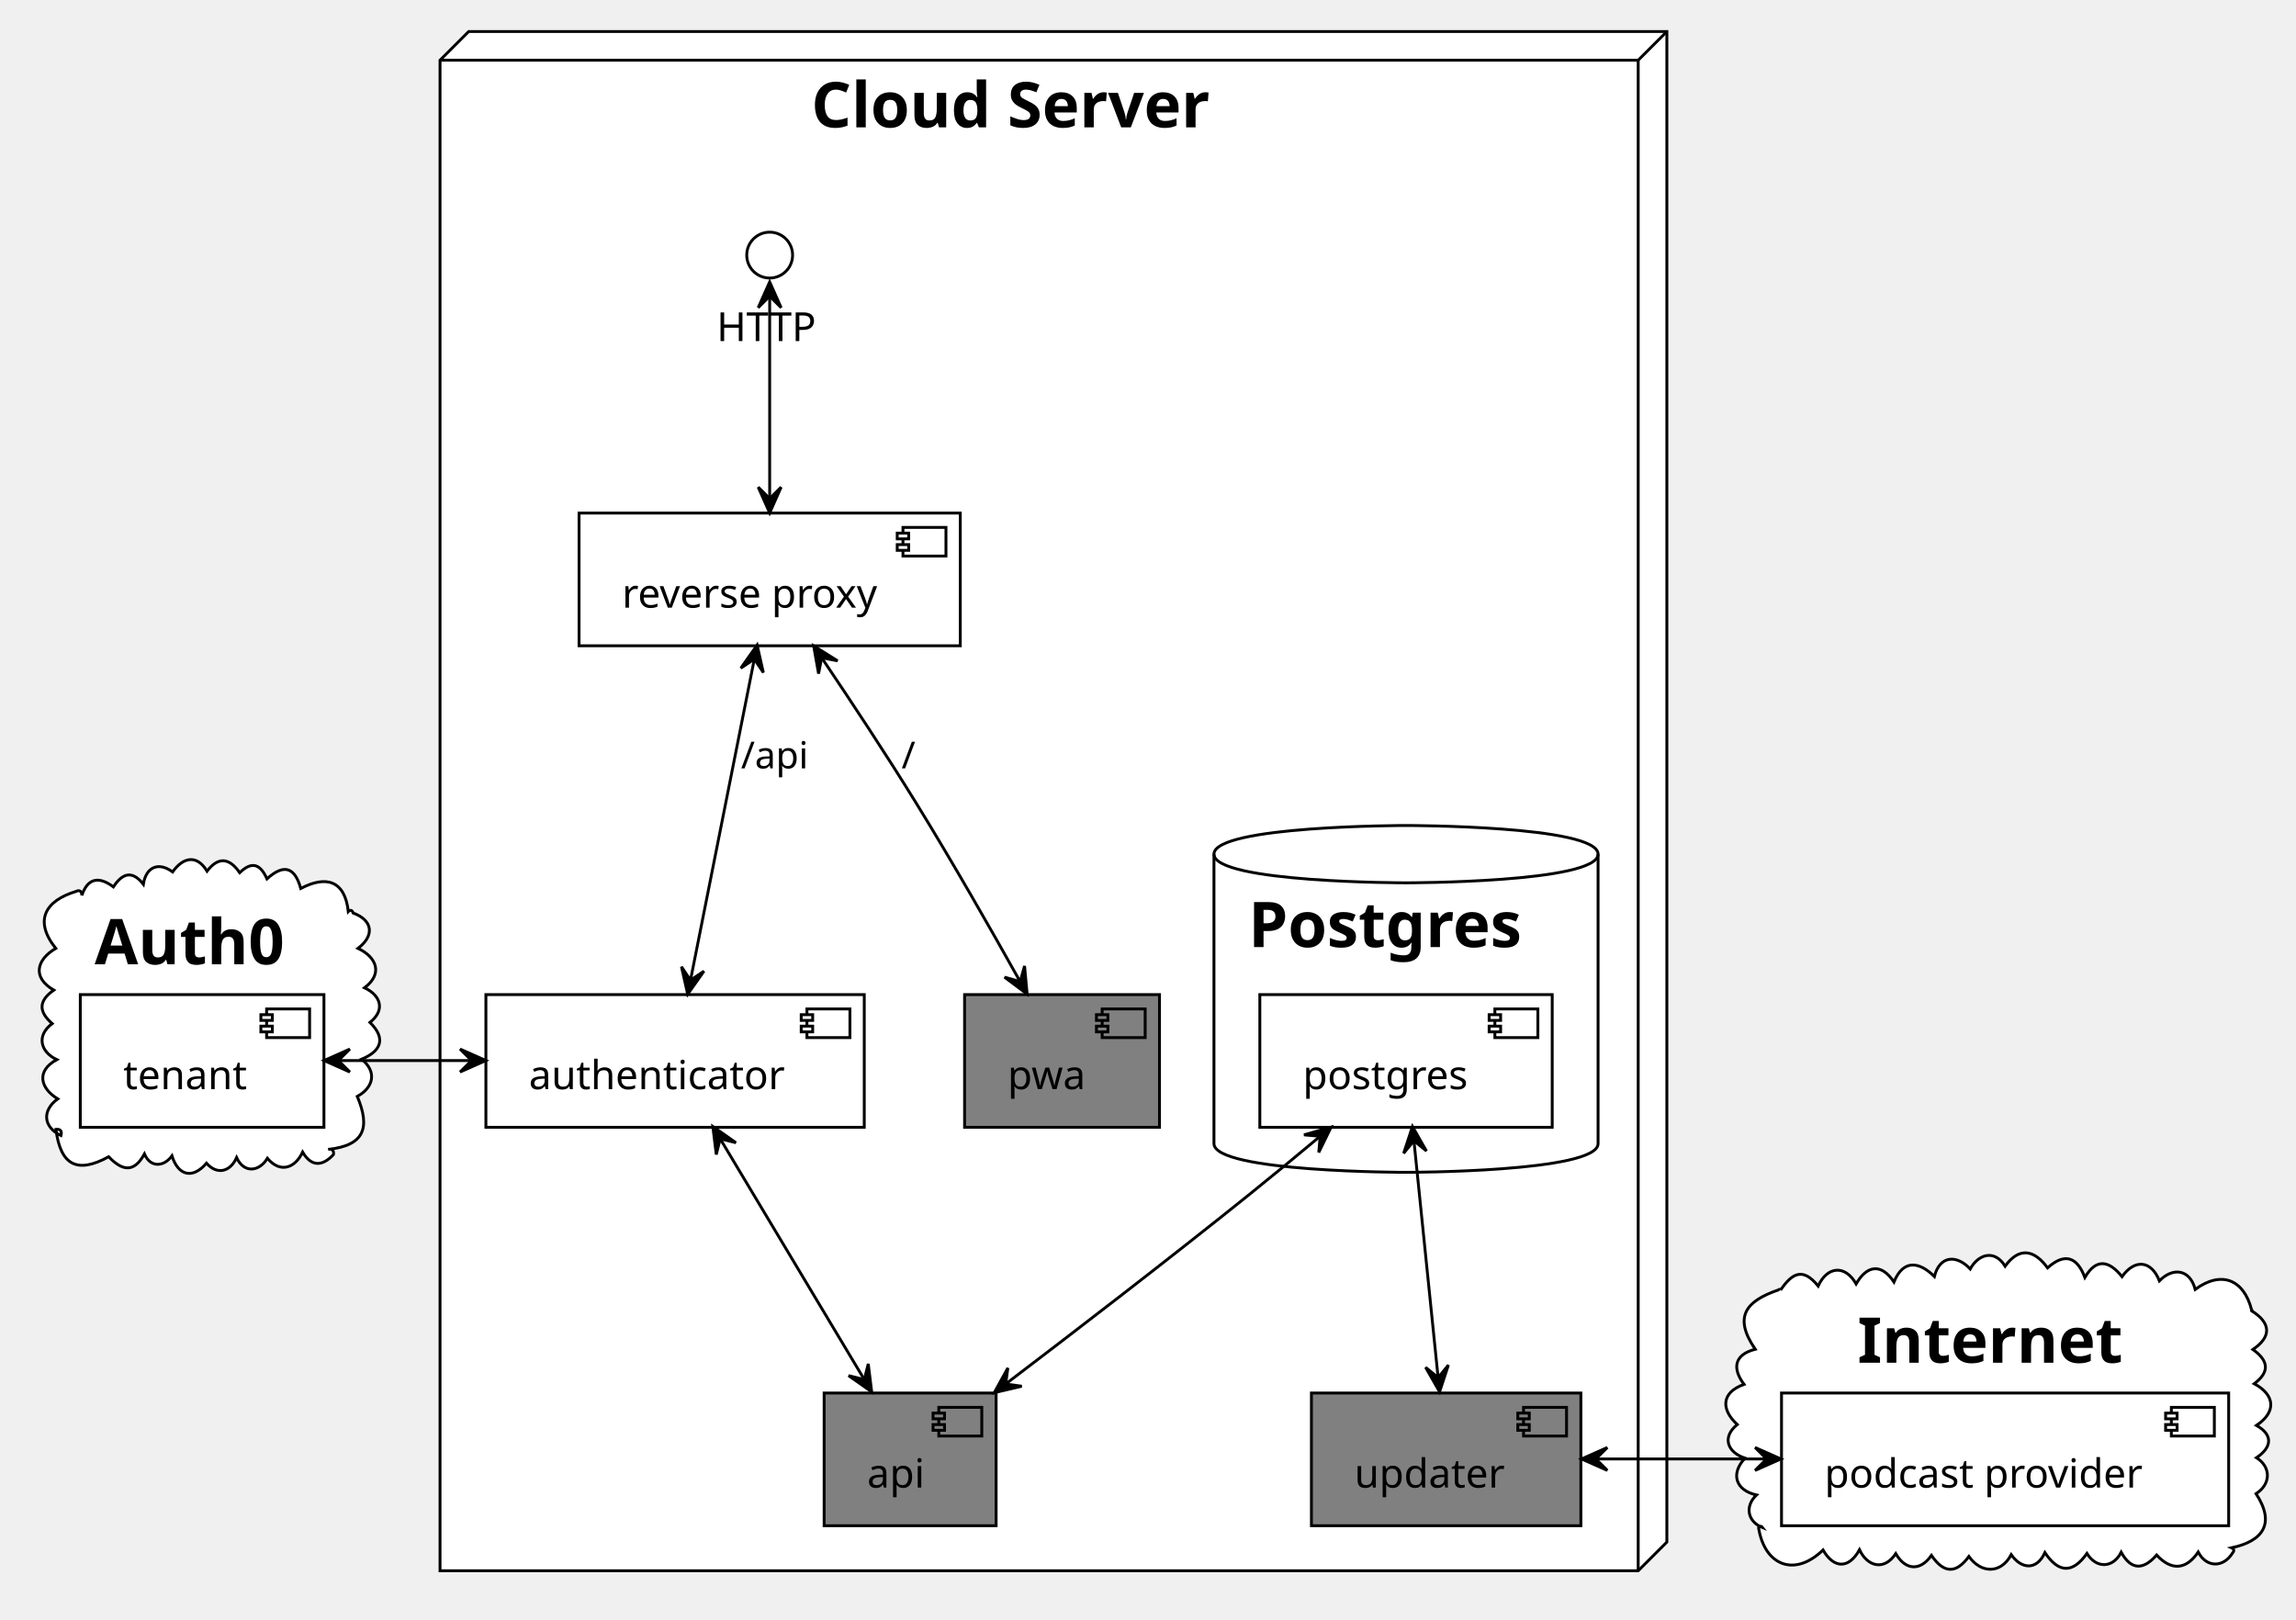
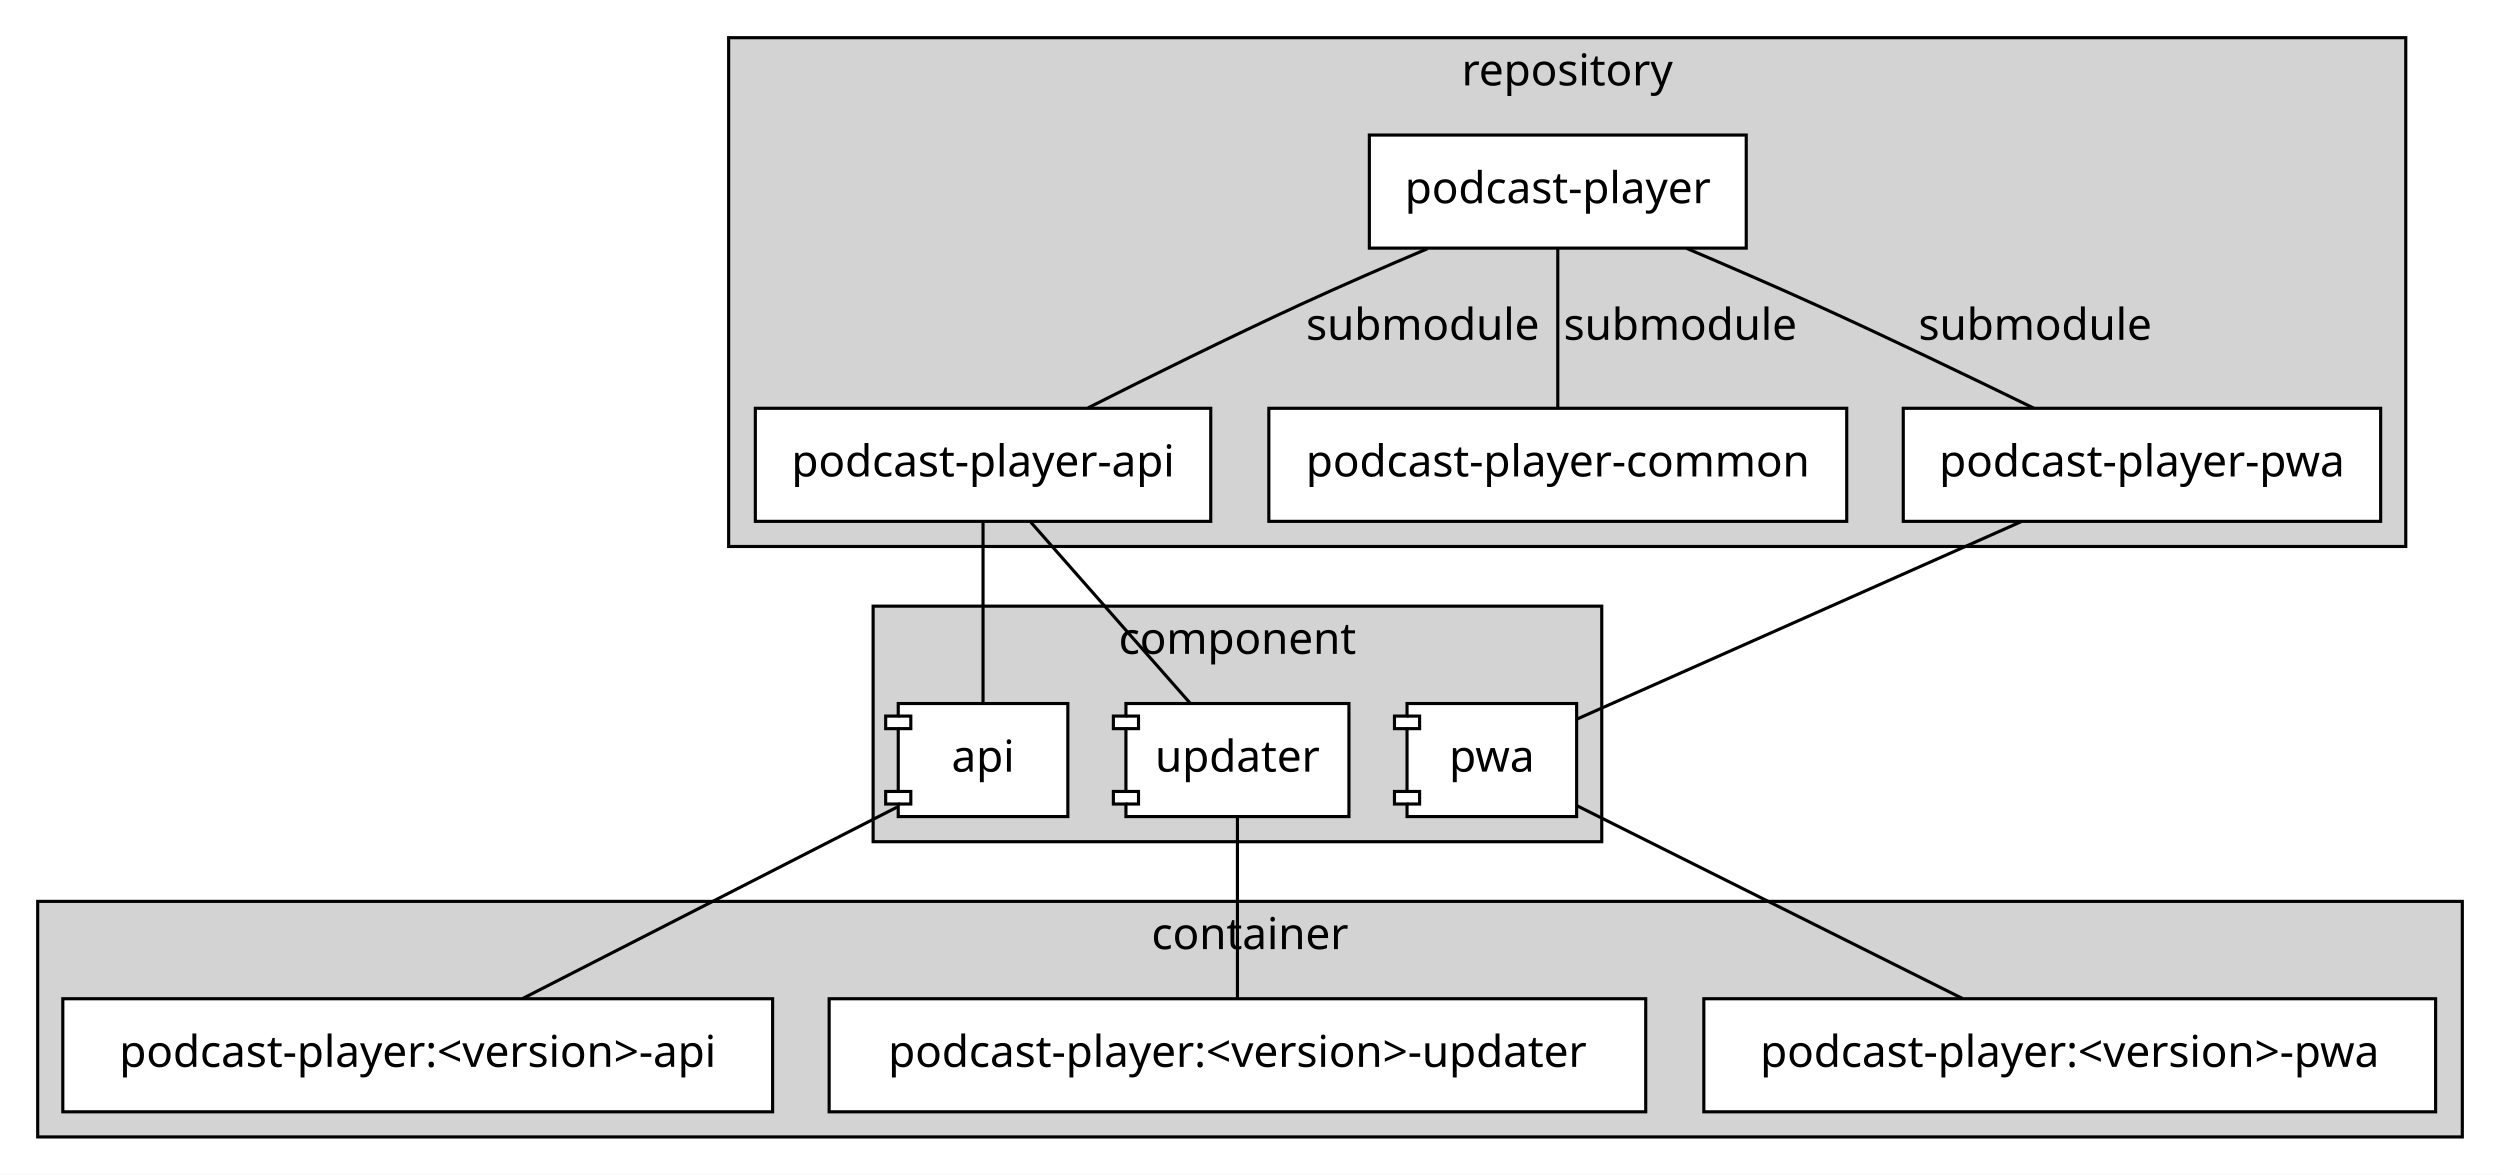
- <svg xmlns="http://www.w3.org/2000/svg" contentScriptType="application/ecmascript" contentStyleType="text/css" height="565px" preserveAspectRatio="none" style="width:801px;height:565px;background:#FFFFFF;" version="1.1" viewBox="0 0 801 565" width="801px" zoomAndPan="magnify">
-   <defs />
-   <g>
-     <polygon fill="#FFFFFF" points="153.513,21,163.513,11,581.514,11,581.514,538,571.514,548,153.513,548,153.513,21" style="stroke:#000000;stroke-width:1.0;" />
-     <line style="stroke:#000000;stroke-width:1.0;" x1="571.514" x2="581.514" y1="21" y2="11" />
-     <line style="stroke:#000000;stroke-width:1.0;" x1="153.513" x2="571.514" y1="21" y2="21" />
-     <line style="stroke:#000000;stroke-width:1.0;" x1="571.514" x2="571.514" y1="21" y2="548" />
-     <text fill="#000000" font-family="Verdana" font-size="22" font-weight="bold" lengthAdjust="spacing" textLength="161" x="283.014" y="44.421">Cloud Server</text>
-     <path d="M423.514,298 C423.514,288 490.514,288 490.514,288 C490.514,288 557.514,288 557.514,298 L557.514,399 C557.514,409 490.514,409 490.514,409 C490.514,409 423.514,409 423.514,399 L423.514,298 " fill="#FFFFFF" style="stroke:#000000;stroke-width:1.0;" />
-     <path d="M423.514,298 C423.514,308 490.514,308 490.514,308 C490.514,308 557.514,308 557.514,298 " fill="none" style="stroke:#000000;stroke-width:1.0;" />
-     <text fill="#000000" font-family="Verdana" font-size="22" font-weight="bold" lengthAdjust="spacing" textLength="110" x="435.514" y="330.421">Postgres</text>
-     <path d="M28.551,312.412 C30.647,306.071 34.751,305.792 39.558,309.418 C42.642,304.705 46.064,303.453 50.008,308.497 C50.93,302.518 55.241,300.529 60.224,304.197 C63.681,299.274 68.529,297.8 72.233,303.929 C76.242,298.681 80.1,299.362 83.619,304.468 C87.999,300.252 90.855,301.542 93.137,306.618 C98.922,301.367 102.802,302.359 104.928,309.971 C113.668,305.372 120.3,307.053 121.513,318 C122.247,317.239 122.959,317.65 123.186,318.519 C130.216,321.126 130.655,326.495 124.887,330.865 C131.142,333.769 133.881,339.558 127.177,344.62 C132.77,347.259 134.573,352.33 129.061,356.702 C134.833,362.349 132.915,366.75 126.14,369.544 C131.657,373.88 130.288,379.464 124.645,382.512 C129.189,393.366 127.264,399.624 114.513,401 C115.871,400.603 116.602,401.612 116.317,402.832 C112.486,406.946 108.638,407.15 105.576,401.944 C102.991,407.493 97.79,409.47 93.292,404.097 C90.48,408.781 85.132,409.491 82.544,403.863 C80.418,408.694 75.849,410.124 72.027,405.815 C67.188,411.505 62.151,410.172 59.991,403.256 C57.249,407.057 52.513,407.556 50.387,402.582 C46.677,409.412 42.548,408.381 37.913,403.573 C26.744,409.693 21.075,406.346 19.514,394 C21.145,393.832 21.676,394.686 21.267,396.169 C15.007,393.186 14.619,387.389 20.145,383.373 C14.091,379.719 12.455,373.658 19.817,369.684 C14.049,366.97 12.623,361.274 18.206,357.106 C13.362,352.895 13.445,349.159 18.764,345.433 C11,340.939 12.882,334.684 19.459,330.875 C11.648,321.101 15.868,314.223 26.514,311 C27.878,310.302 28.573,311.109 28.551,312.412 " fill="#FFFFFF" style="stroke:#000000;stroke-width:1.0;" />
-     <text fill="#000000" font-family="Verdana" font-size="22" font-weight="bold" lengthAdjust="spacing" textLength="75" x="33.014" y="336.421">Auth0</text>
-     <path d="M621.188,450.084 C625.174,444.187 628.963,442.017 634.298,448.675 C637.419,441.814 643.642,441.084 647.542,447.922 C651.317,441.397 656.302,440.601 660.736,447.262 C664.078,439.131 669.706,440.254 674.841,445.349 C676.78,437.805 682.78,437.786 687.341,442.723 C690.164,437.565 695.801,435.747 699.52,441.745 C704.539,434.812 709.831,436.137 714.326,442.336 C720.288,436.985 724.609,438.447 727.343,445.676 C731.443,438.668 735.951,439.97 740.306,445.41 C744.658,439.231 750.485,439.602 753.344,446.86 C758.041,442.055 763.983,442.745 765.837,449.844 C774.877,443.208 782.784,446.284 785.514,457 C785.729,457.076 785.763,457.199 785.618,457.376 C792.193,461.539 792.613,466.297 785.969,470.807 C791.295,474.625 792.072,478.506 786.436,482.752 C793.743,486.67 794.219,492.635 787.2,497.305 C793.317,500.723 792.39,505.135 787.21,508.563 C792.465,511.908 792.165,517.896 787.059,521.116 C793.891,531.541 789.523,537.649 778.514,540 C779.443,540.402 779.528,541.047 778.884,541.778 C775.707,546.962 769.798,547.029 766.879,541.489 C762.613,547.781 757.466,548.005 752.365,542.519 C747.91,547.667 743.562,548.012 740.023,541.546 C737.132,547.188 731.343,547.277 728.063,541.971 C723.011,549.102 718.162,548.769 713.401,541.672 C710.54,547.958 705.206,547.5 701.651,542.386 C698.026,549.235 691.056,548.928 686.886,543.016 C682.294,549.271 678.044,548.848 673.816,542.634 C669.903,548.263 664.723,547.847 661.371,542.024 C657.335,548.144 651.473,546.57 648.72,540.673 C645.016,547.395 639.793,547.33 635.995,540.764 C626.048,550.408 615.58,546.172 613.514,533 C614.004,532.281 614.518,532.346 615.005,533.005 C609.627,530.919 608.6,525.515 612.779,521.57 C605.511,519.938 603.62,514.22 608.771,508.716 C602.834,506.782 600.47,501.566 606.079,496.983 C600.41,491.818 600.358,485.824 608.443,482.979 C604.246,477.402 604.989,472.612 612.355,470.726 C604.524,459.305 609.189,453.881 620.514,450 C620.737,449.727 621.046,449.703 621.188,450.084 " fill="#FFFFFF" style="stroke:#000000;stroke-width:1.0;" />
-     <text fill="#000000" font-family="Verdana" font-size="22" font-weight="bold" lengthAdjust="spacing" textLength="103" x="648.014" y="475.421">Internet</text>
-     <ellipse cx="268.514" cy="89" fill="#FFFFFF" rx="8" ry="8" style="stroke:#000000;stroke-width:1.0;" />
-     <text fill="#000000" font-family="Verdana" font-size="14" lengthAdjust="spacing" textLength="37" x="250.013" y="118.995">HTTP</text>
-     <rect fill="#FFFFFF" height="46.297" style="stroke:#000000;stroke-width:1.0;" width="133" x="202.013" y="179" />
-     <rect fill="#FFFFFF" height="10" style="stroke:#000000;stroke-width:1.0;" width="15" x="315.014" y="184" />
-     <rect fill="#FFFFFF" height="2" style="stroke:#000000;stroke-width:1.0;" width="4" x="313.014" y="186" />
-     <rect fill="#FFFFFF" height="2" style="stroke:#000000;stroke-width:1.0;" width="4" x="313.014" y="190" />
-     <text fill="#000000" font-family="Verdana" font-size="14" lengthAdjust="spacing" textLength="93" x="217.013" y="211.995">reverse proxy</text>
-     <rect fill="#808080" height="46.297" style="stroke:#000000;stroke-width:1.0;" width="68" x="336.514" y="347" />
-     <rect fill="#808080" height="10" style="stroke:#000000;stroke-width:1.0;" width="15" x="384.514" y="352" />
-     <rect fill="#808080" height="2" style="stroke:#000000;stroke-width:1.0;" width="4" x="382.514" y="354" />
-     <rect fill="#808080" height="2" style="stroke:#000000;stroke-width:1.0;" width="4" x="382.514" y="358" />
-     <text fill="#000000" font-family="Verdana" font-size="14" lengthAdjust="spacing" textLength="28" x="351.514" y="379.995">pwa</text>
-     <rect fill="#FFFFFF" height="46.297" style="stroke:#000000;stroke-width:1.0;" width="132" x="169.513" y="347" />
-     <rect fill="#FFFFFF" height="10" style="stroke:#000000;stroke-width:1.0;" width="15" x="281.514" y="352" />
-     <rect fill="#FFFFFF" height="2" style="stroke:#000000;stroke-width:1.0;" width="4" x="279.514" y="354" />
-     <rect fill="#FFFFFF" height="2" style="stroke:#000000;stroke-width:1.0;" width="4" x="279.514" y="358" />
-     <text fill="#000000" font-family="Verdana" font-size="14" lengthAdjust="spacing" textLength="92" x="184.513" y="379.995">authenticator</text>
-     <rect fill="#808080" height="46.297" style="stroke:#000000;stroke-width:1.0;" width="60" x="287.514" y="486" />
-     <rect fill="#808080" height="10" style="stroke:#000000;stroke-width:1.0;" width="15" x="327.514" y="491" />
-     <rect fill="#808080" height="2" style="stroke:#000000;stroke-width:1.0;" width="4" x="325.514" y="493" />
-     <rect fill="#808080" height="2" style="stroke:#000000;stroke-width:1.0;" width="4" x="325.514" y="497" />
-     <text fill="#000000" font-family="Verdana" font-size="14" lengthAdjust="spacing" textLength="20" x="302.514" y="518.995">api</text>
-     <rect fill="#808080" height="46.297" style="stroke:#000000;stroke-width:1.0;" width="94" x="457.514" y="486" />
-     <rect fill="#808080" height="10" style="stroke:#000000;stroke-width:1.0;" width="15" x="531.514" y="491" />
-     <rect fill="#808080" height="2" style="stroke:#000000;stroke-width:1.0;" width="4" x="529.514" y="493" />
-     <rect fill="#808080" height="2" style="stroke:#000000;stroke-width:1.0;" width="4" x="529.514" y="497" />
-     <text fill="#000000" font-family="Verdana" font-size="14" lengthAdjust="spacing" textLength="54" x="472.514" y="518.995">updater</text>
-     <rect fill="#FFFFFF" height="46.297" style="stroke:#000000;stroke-width:1.0;" width="102" x="439.514" y="347" />
-     <rect fill="#FFFFFF" height="10" style="stroke:#000000;stroke-width:1.0;" width="15" x="521.514" y="352" />
-     <rect fill="#FFFFFF" height="2" style="stroke:#000000;stroke-width:1.0;" width="4" x="519.514" y="354" />
-     <rect fill="#FFFFFF" height="2" style="stroke:#000000;stroke-width:1.0;" width="4" x="519.514" y="358" />
-     <text fill="#000000" font-family="Verdana" font-size="14" lengthAdjust="spacing" textLength="62" x="454.514" y="379.995">postgres</text>
-     <rect fill="#FFFFFF" height="46.297" style="stroke:#000000;stroke-width:1.0;" width="85" x="28.014" y="347" />
-     <rect fill="#FFFFFF" height="10" style="stroke:#000000;stroke-width:1.0;" width="15" x="93.013" y="352" />
-     <rect fill="#FFFFFF" height="2" style="stroke:#000000;stroke-width:1.0;" width="4" x="91.013" y="354" />
-     <rect fill="#FFFFFF" height="2" style="stroke:#000000;stroke-width:1.0;" width="4" x="91.013" y="358" />
-     <text fill="#000000" font-family="Verdana" font-size="14" lengthAdjust="spacing" textLength="45" x="43.014" y="379.995">tenant</text>
-     <rect fill="#FFFFFF" height="46.297" style="stroke:#000000;stroke-width:1.0;" width="156" x="621.514" y="486" />
-     <rect fill="#FFFFFF" height="10" style="stroke:#000000;stroke-width:1.0;" width="15" x="757.514" y="491" />
-     <rect fill="#FFFFFF" height="2" style="stroke:#000000;stroke-width:1.0;" width="4" x="755.514" y="493" />
-     <rect fill="#FFFFFF" height="2" style="stroke:#000000;stroke-width:1.0;" width="4" x="755.514" y="497" />
-     <text fill="#000000" font-family="Verdana" font-size="14" lengthAdjust="spacing" textLength="116" x="636.514" y="518.995">podcast provider</text>
-     <path d="M460.493,396.47 C452.433,403.21 443.683,410.43 435.514,417 C407.293,439.67 374.673,464.74 350.894,482.81 " fill="none" id="postgres-api" style="stroke:#000000;stroke-width:1.0;" />
-     <polygon fill="#000000" points="346.863,485.88,356.45,483.62,350.845,482.855,351.609,477.25,346.863,485.88" style="stroke:#000000;stroke-width:1.0;" />
-     <polygon fill="#000000" points="464.394,393.21,454.929,395.933,460.564,396.425,460.073,402.06,464.394,393.21" style="stroke:#000000;stroke-width:1.0;" />
-     <path d="M493.303,398.28 C495.733,422.08 499.243,456.45 501.683,480.35 " fill="none" id="postgres-updater" style="stroke:#000000;stroke-width:1.0;" />
-     <polygon fill="#000000" points="502.224,485.59,505.303,476.235,501.723,480.615,497.343,477.036,502.224,485.59" style="stroke:#000000;stroke-width:1.0;" />
-     <polygon fill="#000000" points="492.764,393.01,489.684,402.365,493.264,397.985,497.644,401.565,492.764,393.01" style="stroke:#000000;stroke-width:1.0;" />
-     <path d="M118.344,370 C133.663,370 148.983,370 164.304,370 " fill="none" id="tenant-authenticator" style="stroke:#000000;stroke-width:1.0;" />
-     <polygon fill="#000000" points="169.504,370,160.504,366,164.504,370,160.504,374,169.504,370" style="stroke:#000000;stroke-width:1.0;" />
-     <polygon fill="#000000" points="113.053,370,122.053,374,118.053,370,122.053,366,113.053,370" style="stroke:#000000;stroke-width:1.0;" />
-     <path d="M268.514,103.66 C268.514,121.06 268.514,151.55 268.514,173.78 " fill="none" id="HTTP-reverse proxy" style="stroke:#000000;stroke-width:1.0;" />
-     <polygon fill="#000000" points="268.514,178.95,272.514,169.95,268.514,173.95,264.514,169.95,268.514,178.95" style="stroke:#000000;stroke-width:1.0;" />
-     <polygon fill="#000000" points="268.514,98.34,264.514,107.34,268.514,103.34,272.514,107.34,268.514,98.34" style="stroke:#000000;stroke-width:1.0;" />
-     <path d="M263.134,230.08 C257.014,260.86 247.073,310.83 240.944,341.71 " fill="none" id="reverse proxy-authenticator" style="stroke:#000000;stroke-width:1.0;" />
-     <polygon fill="#000000" points="239.913,346.87,245.587,338.82,240.886,341.966,237.74,337.264,239.913,346.87" style="stroke:#000000;stroke-width:1.0;" />
-     <polygon fill="#000000" points="264.134,225.04,258.46,233.09,263.161,229.945,266.307,234.646,264.134,225.04" style="stroke:#000000;stroke-width:1.0;" />
-     <text fill="#000000" font-family="Verdana" font-size="13" lengthAdjust="spacing" textLength="23" x="258.514" y="268.067">/api</text>
-     <path d="M251.263,397.32 C265.693,421.43 286.954,456.94 301.474,481.2 " fill="none" id="authenticator-api" style="stroke:#000000;stroke-width:1.0;" />
-     <polygon fill="#000000" points="304.103,485.59,302.903,475.815,301.531,481.303,296.043,479.93,304.103,485.59" style="stroke:#000000;stroke-width:1.0;" />
-     <polygon fill="#000000" points="248.684,393.01,249.884,402.785,251.256,397.298,256.744,398.67,248.684,393.01" style="stroke:#000000;stroke-width:1.0;" />
-     <path d="M286.844,229.75 C296.753,244.44 309.063,263.06 319.514,280 C332.274,300.68 345.913,324.6 355.873,342.43 " fill="none" id="reverse proxy-pwa" style="stroke:#000000;stroke-width:1.0;" />
-     <polygon fill="#000000" points="358.334,346.82,357.435,337.012,355.894,342.455,350.451,340.915,358.334,346.82" style="stroke:#000000;stroke-width:1.0;" />
-     <polygon fill="#000000" points="283.853,225.33,285.579,235.026,286.653,229.473,292.207,230.547,283.853,225.33" style="stroke:#000000;stroke-width:1.0;" />
-     <text fill="#000000" font-family="Verdana" font-size="13" lengthAdjust="spacing" textLength="4" x="314.514" y="268.067">/</text>
-     <path d="M556.904,509 C576.693,509 596.484,509 616.264,509 " fill="none" id="updater-podcast provider" style="stroke:#000000;stroke-width:1.0;" />
-     <polygon fill="#000000" points="621.293,509,612.293,505,616.293,509,612.293,513,621.293,509" style="stroke:#000000;stroke-width:1.0;" />
-     <polygon fill="#000000" points="551.744,509,560.744,513,556.744,509,560.744,505,551.744,509" style="stroke:#000000;stroke-width:1.0;" />
+ <svg xmlns="http://www.w3.org/2000/svg" width="796pt" height="374pt" viewBox="0.00 0.00 796.00 374.00">
+   <g id="graph0" class="graph" transform="scale(1 1) rotate(0) translate(4 370)">
+     <polygon fill="white" stroke="transparent" points="-4,4 -4,-370 792,-370 792,4 -4,4" />
+     <g id="clust1" class="cluster">
+       <polygon fill="lightgrey" stroke="black" points="228,-196 228,-358 762,-358 762,-196 228,-196" />
+       <text text-anchor="middle" x="495" y="-342.8" font-family="Times-Roman" font-size="14.00">repository</text>
+     </g>
+     <g id="clust3" class="cluster">
+       <polygon fill="lightgrey" stroke="black" points="274,-102 274,-177 506,-177 506,-102 274,-102" />
+       <text text-anchor="middle" x="390" y="-161.8" font-family="Times-Roman" font-size="14.00">component</text>
+     </g>
+     <g id="clust4" class="cluster">
+       <polygon fill="lightgrey" stroke="black" points="8,-8 8,-83 780,-83 780,-8 8,-8" />
+       <text text-anchor="middle" x="394" y="-67.8" font-family="Times-Roman" font-size="14.00">container</text>
+     </g>
+     <g id="node1" class="node">
+       <polygon fill="white" stroke="black" points="552,-327 432,-327 432,-291 552,-291 552,-327" />
+       <text text-anchor="middle" x="492" y="-305.3" font-family="Times-Roman" font-size="14.00">podcast-player</text>
+     </g>
+     <g id="node2" class="node">
+       <polygon fill="white" stroke="black" points="381.5,-240 236.5,-240 236.5,-204 381.5,-204 381.5,-240" />
+       <text text-anchor="middle" x="309" y="-218.3" font-family="Times-Roman" font-size="14.00">podcast-player-api</text>
+     </g>
+     <g id="edge1" class="edge">
+       <path fill="none" stroke="black" d="M450.51,-290.82C437.47,-285.29 423.08,-279.02 410,-273 387.25,-262.52 362,-250.02 342.44,-240.14" />
+       <text text-anchor="middle" x="449" y="-261.8" font-family="Times-Roman" font-size="14.00">submodule</text>
+     </g>
+     <g id="node3" class="node">
+       <polygon fill="white" stroke="black" points="584,-240 400,-240 400,-204 584,-204 584,-240" />
+       <text text-anchor="middle" x="492" y="-218.3" font-family="Times-Roman" font-size="14.00">podcast-player-common</text>
+     </g>
+     <g id="edge2" class="edge">
+       <path fill="none" stroke="black" d="M492,-290.8C492,-276.05 492,-254.92 492,-240.18" />
+       <text text-anchor="middle" x="531" y="-261.8" font-family="Times-Roman" font-size="14.00">submodule</text>
+     </g>
+     <g id="node4" class="node">
+       <polygon fill="white" stroke="black" points="754,-240 602,-240 602,-204 754,-204 754,-240" />
+       <text text-anchor="middle" x="678" y="-218.3" font-family="Times-Roman" font-size="14.00">podcast-player-pwa</text>
+     </g>
+     <g id="edge3" class="edge">
+       <path fill="none" stroke="black" d="M533.03,-290.91C546.17,-285.32 560.75,-279.01 574,-273 597.35,-262.41 623.35,-249.91 643.52,-240.06" />
+       <text text-anchor="middle" x="644" y="-261.8" font-family="Times-Roman" font-size="14.00">submodule</text>
+     </g>
+     <g id="node5" class="node">
+       <polygon fill="white" stroke="black" points="336,-146 282,-146 282,-142 278,-142 278,-138 282,-138 282,-118 278,-118 278,-114 282,-114 282,-110 336,-110 336,-146" />
+       <polyline fill="none" stroke="black" points="282,-142 286,-142 286,-138 282,-138 " />
+       <polyline fill="none" stroke="black" points="282,-118 286,-118 286,-114 282,-114 " />
+       <text text-anchor="middle" x="309" y="-124.3" font-family="Times-Roman" font-size="14.00">api</text>
+     </g>
+     <g id="edge4" class="edge">
+       <path fill="none" stroke="black" d="M309,-203.7C309,-187.25 309,-162.65 309,-146.23" />
+     </g>
+     <g id="node6" class="node">
+       <polygon fill="white" stroke="black" points="425.5,-146 354.5,-146 354.5,-142 350.5,-142 350.5,-138 354.5,-138 354.5,-118 350.5,-118 350.5,-114 354.5,-114 354.5,-110 425.5,-110 425.5,-146" />
+       <polyline fill="none" stroke="black" points="354.5,-142 358.5,-142 358.5,-138 354.5,-138 " />
+       <polyline fill="none" stroke="black" points="354.5,-118 358.5,-118 358.5,-114 354.5,-114 " />
+       <text text-anchor="middle" x="390" y="-124.3" font-family="Times-Roman" font-size="14.00">updater</text>
+     </g>
+     <g id="edge5" class="edge">
+       <path fill="none" stroke="black" d="M324.24,-203.7C338.72,-187.25 360.37,-162.65 374.83,-146.23" />
+     </g>
+     <g id="node7" class="node">
+       <polygon fill="white" stroke="black" points="498,-146 444,-146 444,-142 440,-142 440,-138 444,-138 444,-118 440,-118 440,-114 444,-114 444,-110 498,-110 498,-146" />
+       <polyline fill="none" stroke="black" points="444,-142 448,-142 448,-138 444,-138 " />
+       <polyline fill="none" stroke="black" points="444,-118 448,-118 448,-114 444,-114 " />
+       <text text-anchor="middle" x="471" y="-124.3" font-family="Times-Roman" font-size="14.00">pwa</text>
+     </g>
+     <g id="edge6" class="edge">
+       <path fill="none" stroke="black" d="M639.55,-203.91C598.39,-185.62 534.16,-157.07 498.04,-141.02" />
+     </g>
+     <g id="node9" class="node">
+       <polygon fill="white" stroke="black" points="242,-52 16,-52 16,-16 242,-16 242,-52" />
+       <text text-anchor="middle" x="129" y="-30.3" font-family="Times-Roman" font-size="14.00">podcast-player:&lt;version&gt;-api</text>
+     </g>
+     <g id="edge8" class="edge">
+       <path fill="none" stroke="black" d="M281.66,-113.03C249.7,-96.69 196.8,-69.65 162.43,-52.08" />
+     </g>
+     <g id="node8" class="node">
+       <polygon fill="white" stroke="black" points="520,-52 260,-52 260,-16 520,-16 520,-52" />
+       <text text-anchor="middle" x="390" y="-30.3" font-family="Times-Roman" font-size="14.00">podcast-player:&lt;version&gt;-updater</text>
+     </g>
+     <g id="edge9" class="edge">
+       <path fill="none" stroke="black" d="M390,-109.7C390,-93.25 390,-68.65 390,-52.23" />
+     </g>
+     <g id="node10" class="node">
+       <polygon fill="white" stroke="black" points="771.5,-52 538.5,-52 538.5,-16 771.5,-16 771.5,-52" />
+       <text text-anchor="middle" x="655" y="-30.3" font-family="Times-Roman" font-size="14.00">podcast-player:&lt;version&gt;-pwa</text>
+     </g>
+     <g id="edge7" class="edge">
+       <path fill="none" stroke="black" d="M498.15,-113.43C530.74,-97.13 585.42,-69.79 620.84,-52.08" />
+     </g>
  </g>
</svg>
